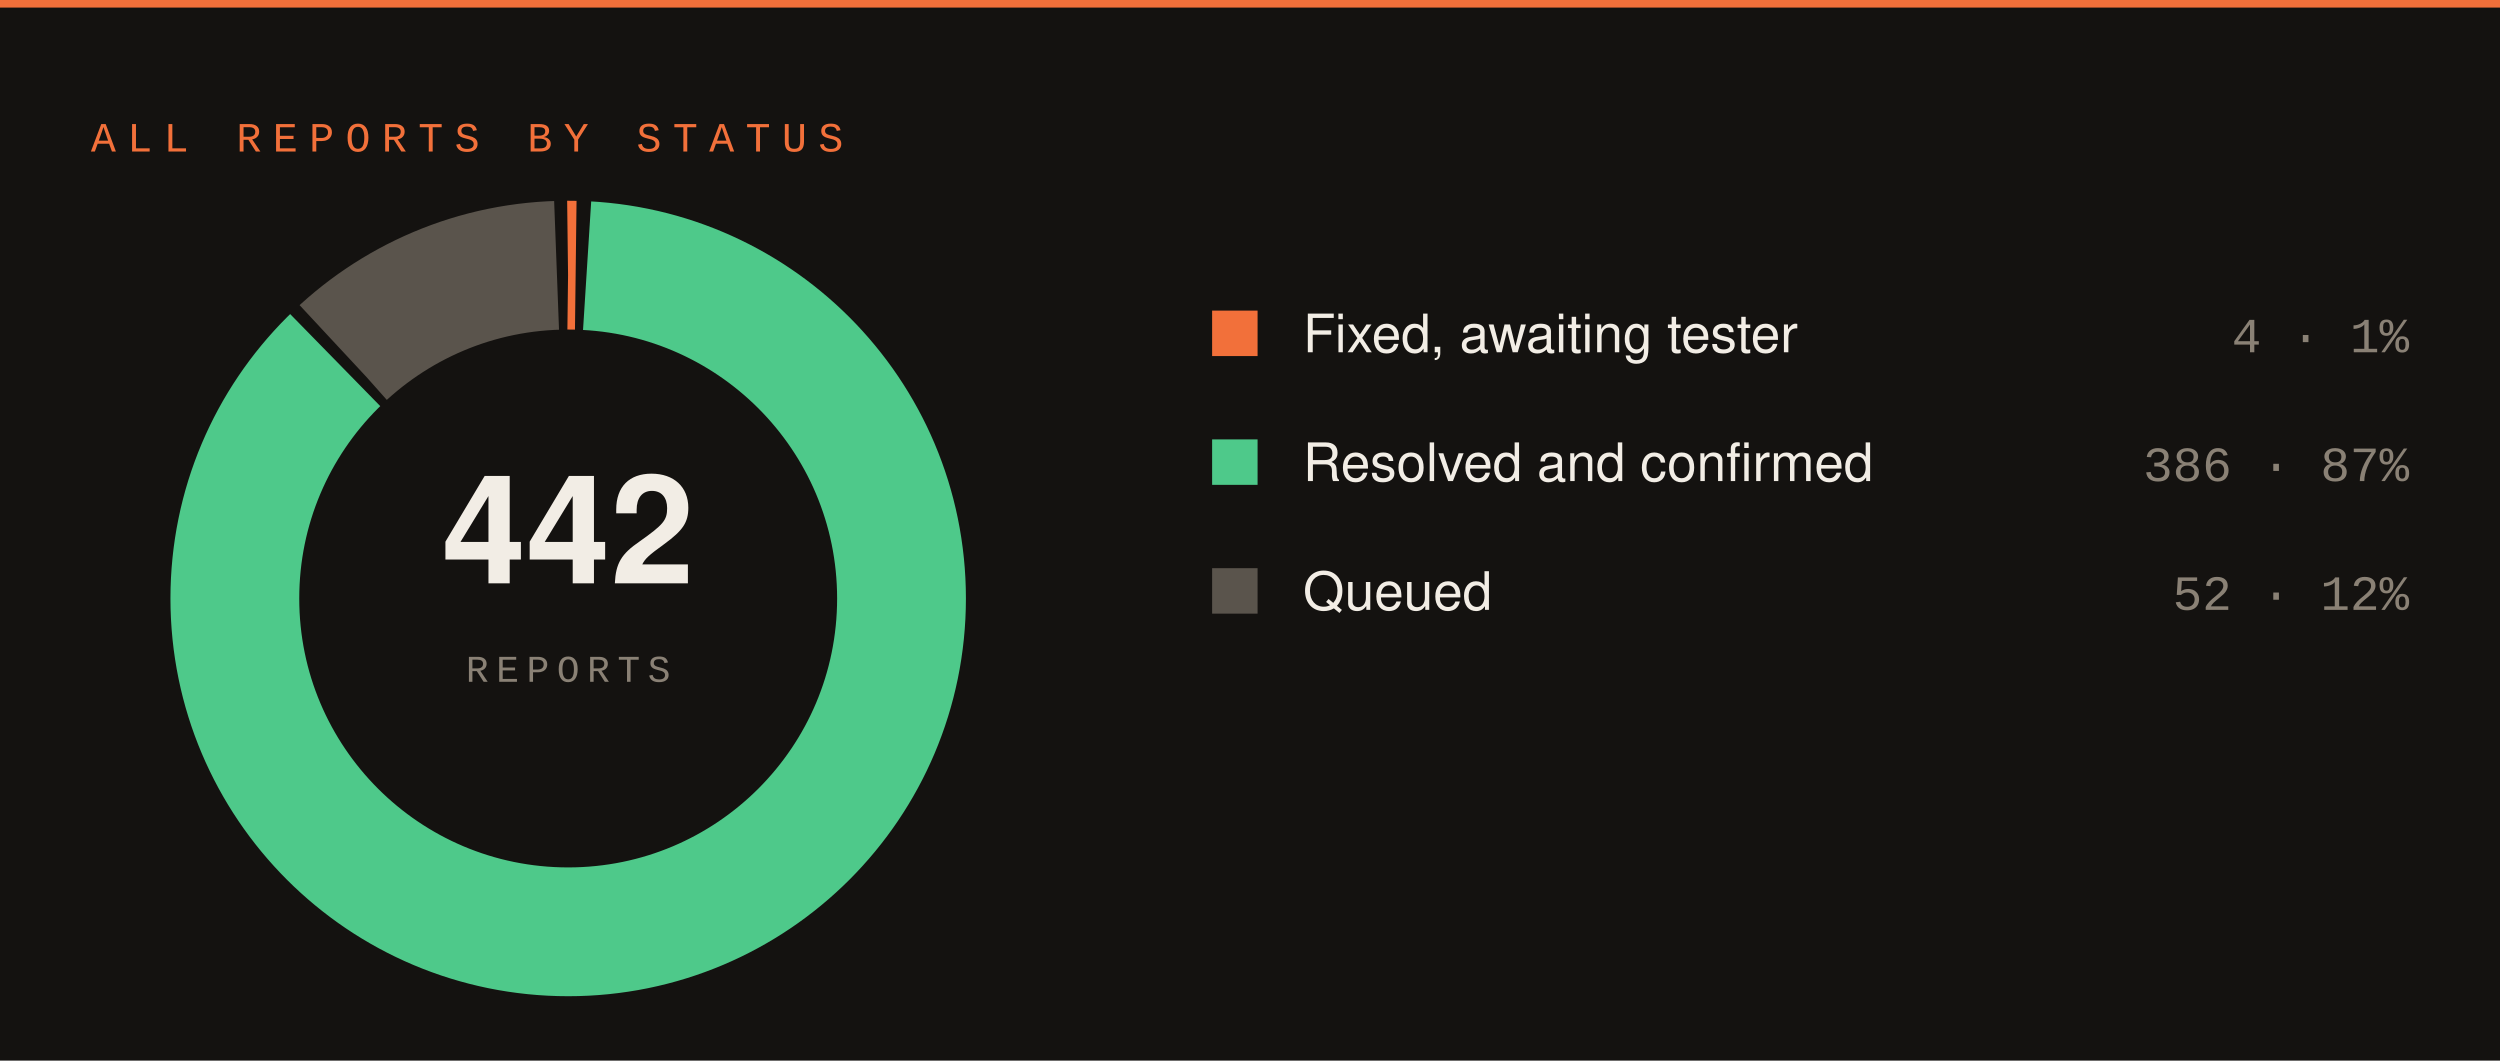
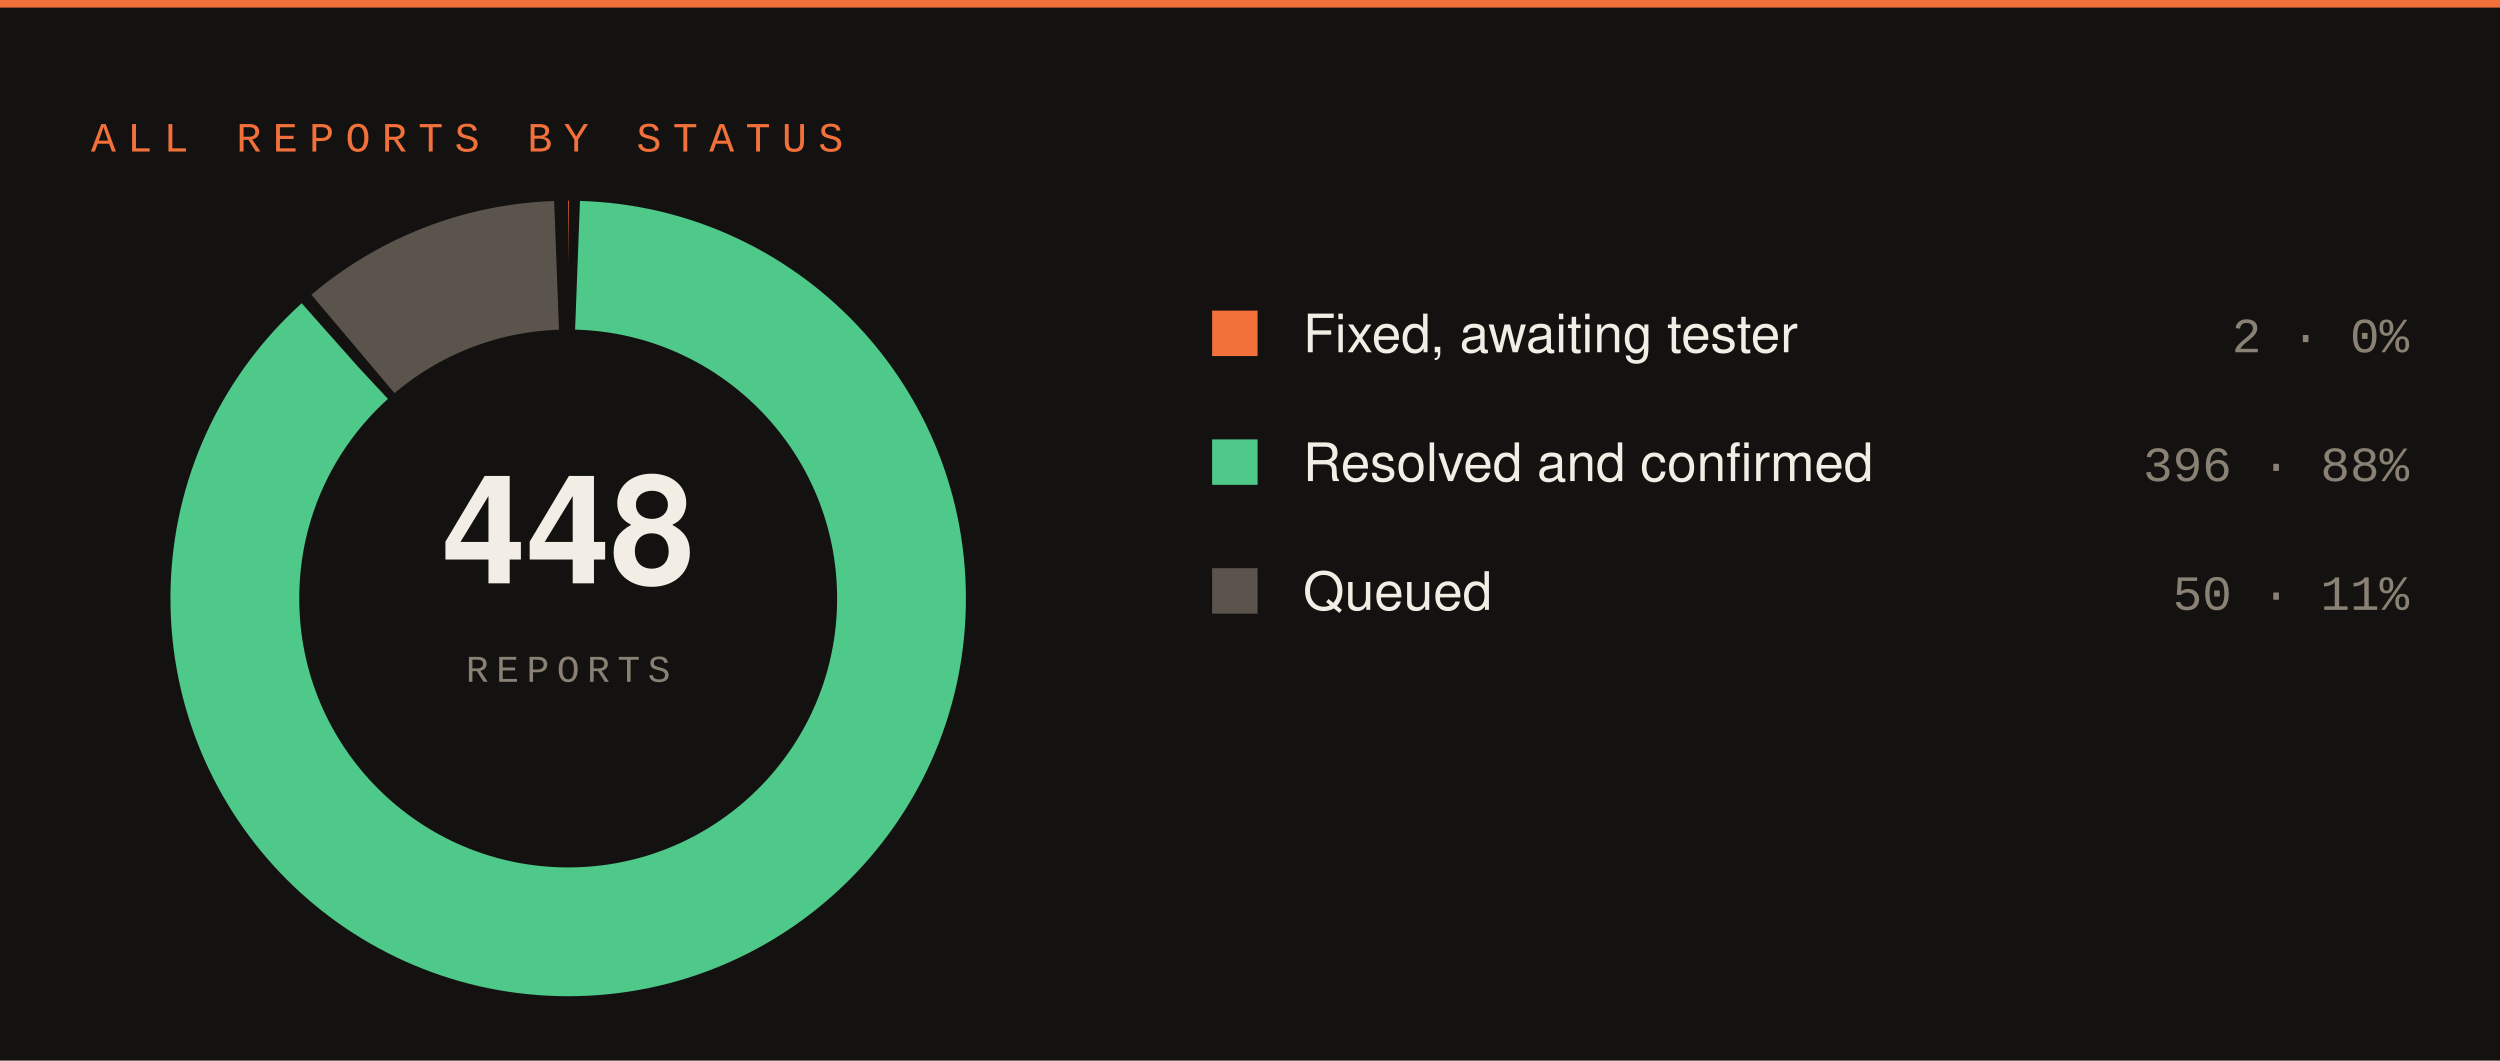
<svg xmlns="http://www.w3.org/2000/svg" width="660" height="280" viewBox="0 0 660 280">
  <rect width="660" height="280" fill="#141210" />
  <rect x="0" y="0" width="660" height="2" fill="#f2703a" />
  <text x="24" y="40" font-family="SFMono-Regular,Consolas,Liberation Mono,monospace" font-size="11" letter-spacing="3" fill="#f2703a">ALL REPORTS BY STATUS</text>
-   <circle cx="150" cy="158" r="88" fill="none" stroke="#f2703a" stroke-width="34" stroke-dasharray="2.00 550.92" stroke-dashoffset="-0.00" transform="rotate(-90 150 158)" />
-   <circle cx="150" cy="158" r="88" fill="none" stroke="#4ec98a" stroke-width="34" stroke-dasharray="479.87 73.05" stroke-dashoffset="-5.00" transform="rotate(-90 150 158)" />
-   <circle cx="150" cy="158" r="88" fill="none" stroke="#5a544c" stroke-width="34" stroke-dasharray="62.05 490.87" stroke-dashoffset="-487.87" transform="rotate(-90 150 158)" />
-   <text x="150" y="154" font-family="-apple-system,Segoe UI,Helvetica,Arial,sans-serif" font-size="40" font-weight="700" fill="#f2ede5" text-anchor="middle">442</text>
+   <circle cx="150" cy="158" r="88" fill="none" stroke="#f2703a" stroke-width="34" stroke-dasharray="0.00 552.92" stroke-dashoffset="-0.00" transform="rotate(-90 150 158)" />
+   <circle cx="150" cy="158" r="88" fill="none" stroke="#4ec98a" stroke-width="34" stroke-dasharray="485.74 67.18" stroke-dashoffset="-2.47" transform="rotate(-90 150 158)" />
+   <circle cx="150" cy="158" r="88" fill="none" stroke="#5a544c" stroke-width="34" stroke-dasharray="58.71 494.21" stroke-dashoffset="-491.21" transform="rotate(-90 150 158)" />
+   <text x="150" y="154" font-family="-apple-system,Segoe UI,Helvetica,Arial,sans-serif" font-size="40" font-weight="700" fill="#f2ede5" text-anchor="middle">448</text>
  <text x="150" y="180" font-family="SFMono-Regular,Consolas,Liberation Mono,monospace" font-size="10" letter-spacing="2" fill="#8a8175" text-anchor="middle">REPORTS</text>
  <rect x="320" y="82" width="12" height="12" fill="#f2703a" />
  <text x="344" y="93" font-family="-apple-system,Segoe UI,Helvetica,Arial,sans-serif" font-size="14" fill="#f2ede5">Fixed, awaiting tester</text>
-   <text x="636" y="93" font-family="SFMono-Regular,Consolas,Liberation Mono,monospace" font-size="13" fill="#8a8175" text-anchor="end">4 · 1%</text>
+   <text x="636" y="93" font-family="SFMono-Regular,Consolas,Liberation Mono,monospace" font-size="13" fill="#8a8175" text-anchor="end">2 · 0%</text>
  <rect x="320" y="116" width="12" height="12" fill="#4ec98a" />
  <text x="344" y="127" font-family="-apple-system,Segoe UI,Helvetica,Arial,sans-serif" font-size="14" fill="#f2ede5">Resolved and confirmed</text>
-   <text x="636" y="127" font-family="SFMono-Regular,Consolas,Liberation Mono,monospace" font-size="13" fill="#8a8175" text-anchor="end">386 · 87%</text>
+   <text x="636" y="127" font-family="SFMono-Regular,Consolas,Liberation Mono,monospace" font-size="13" fill="#8a8175" text-anchor="end">396 · 88%</text>
  <rect x="320" y="150" width="12" height="12" fill="#5a544c" />
  <text x="344" y="161" font-family="-apple-system,Segoe UI,Helvetica,Arial,sans-serif" font-size="14" fill="#f2ede5">Queued</text>
-   <text x="636" y="161" font-family="SFMono-Regular,Consolas,Liberation Mono,monospace" font-size="13" fill="#8a8175" text-anchor="end">52 · 12%</text>
+   <text x="636" y="161" font-family="SFMono-Regular,Consolas,Liberation Mono,monospace" font-size="13" fill="#8a8175" text-anchor="end">50 · 11%</text>
</svg>
